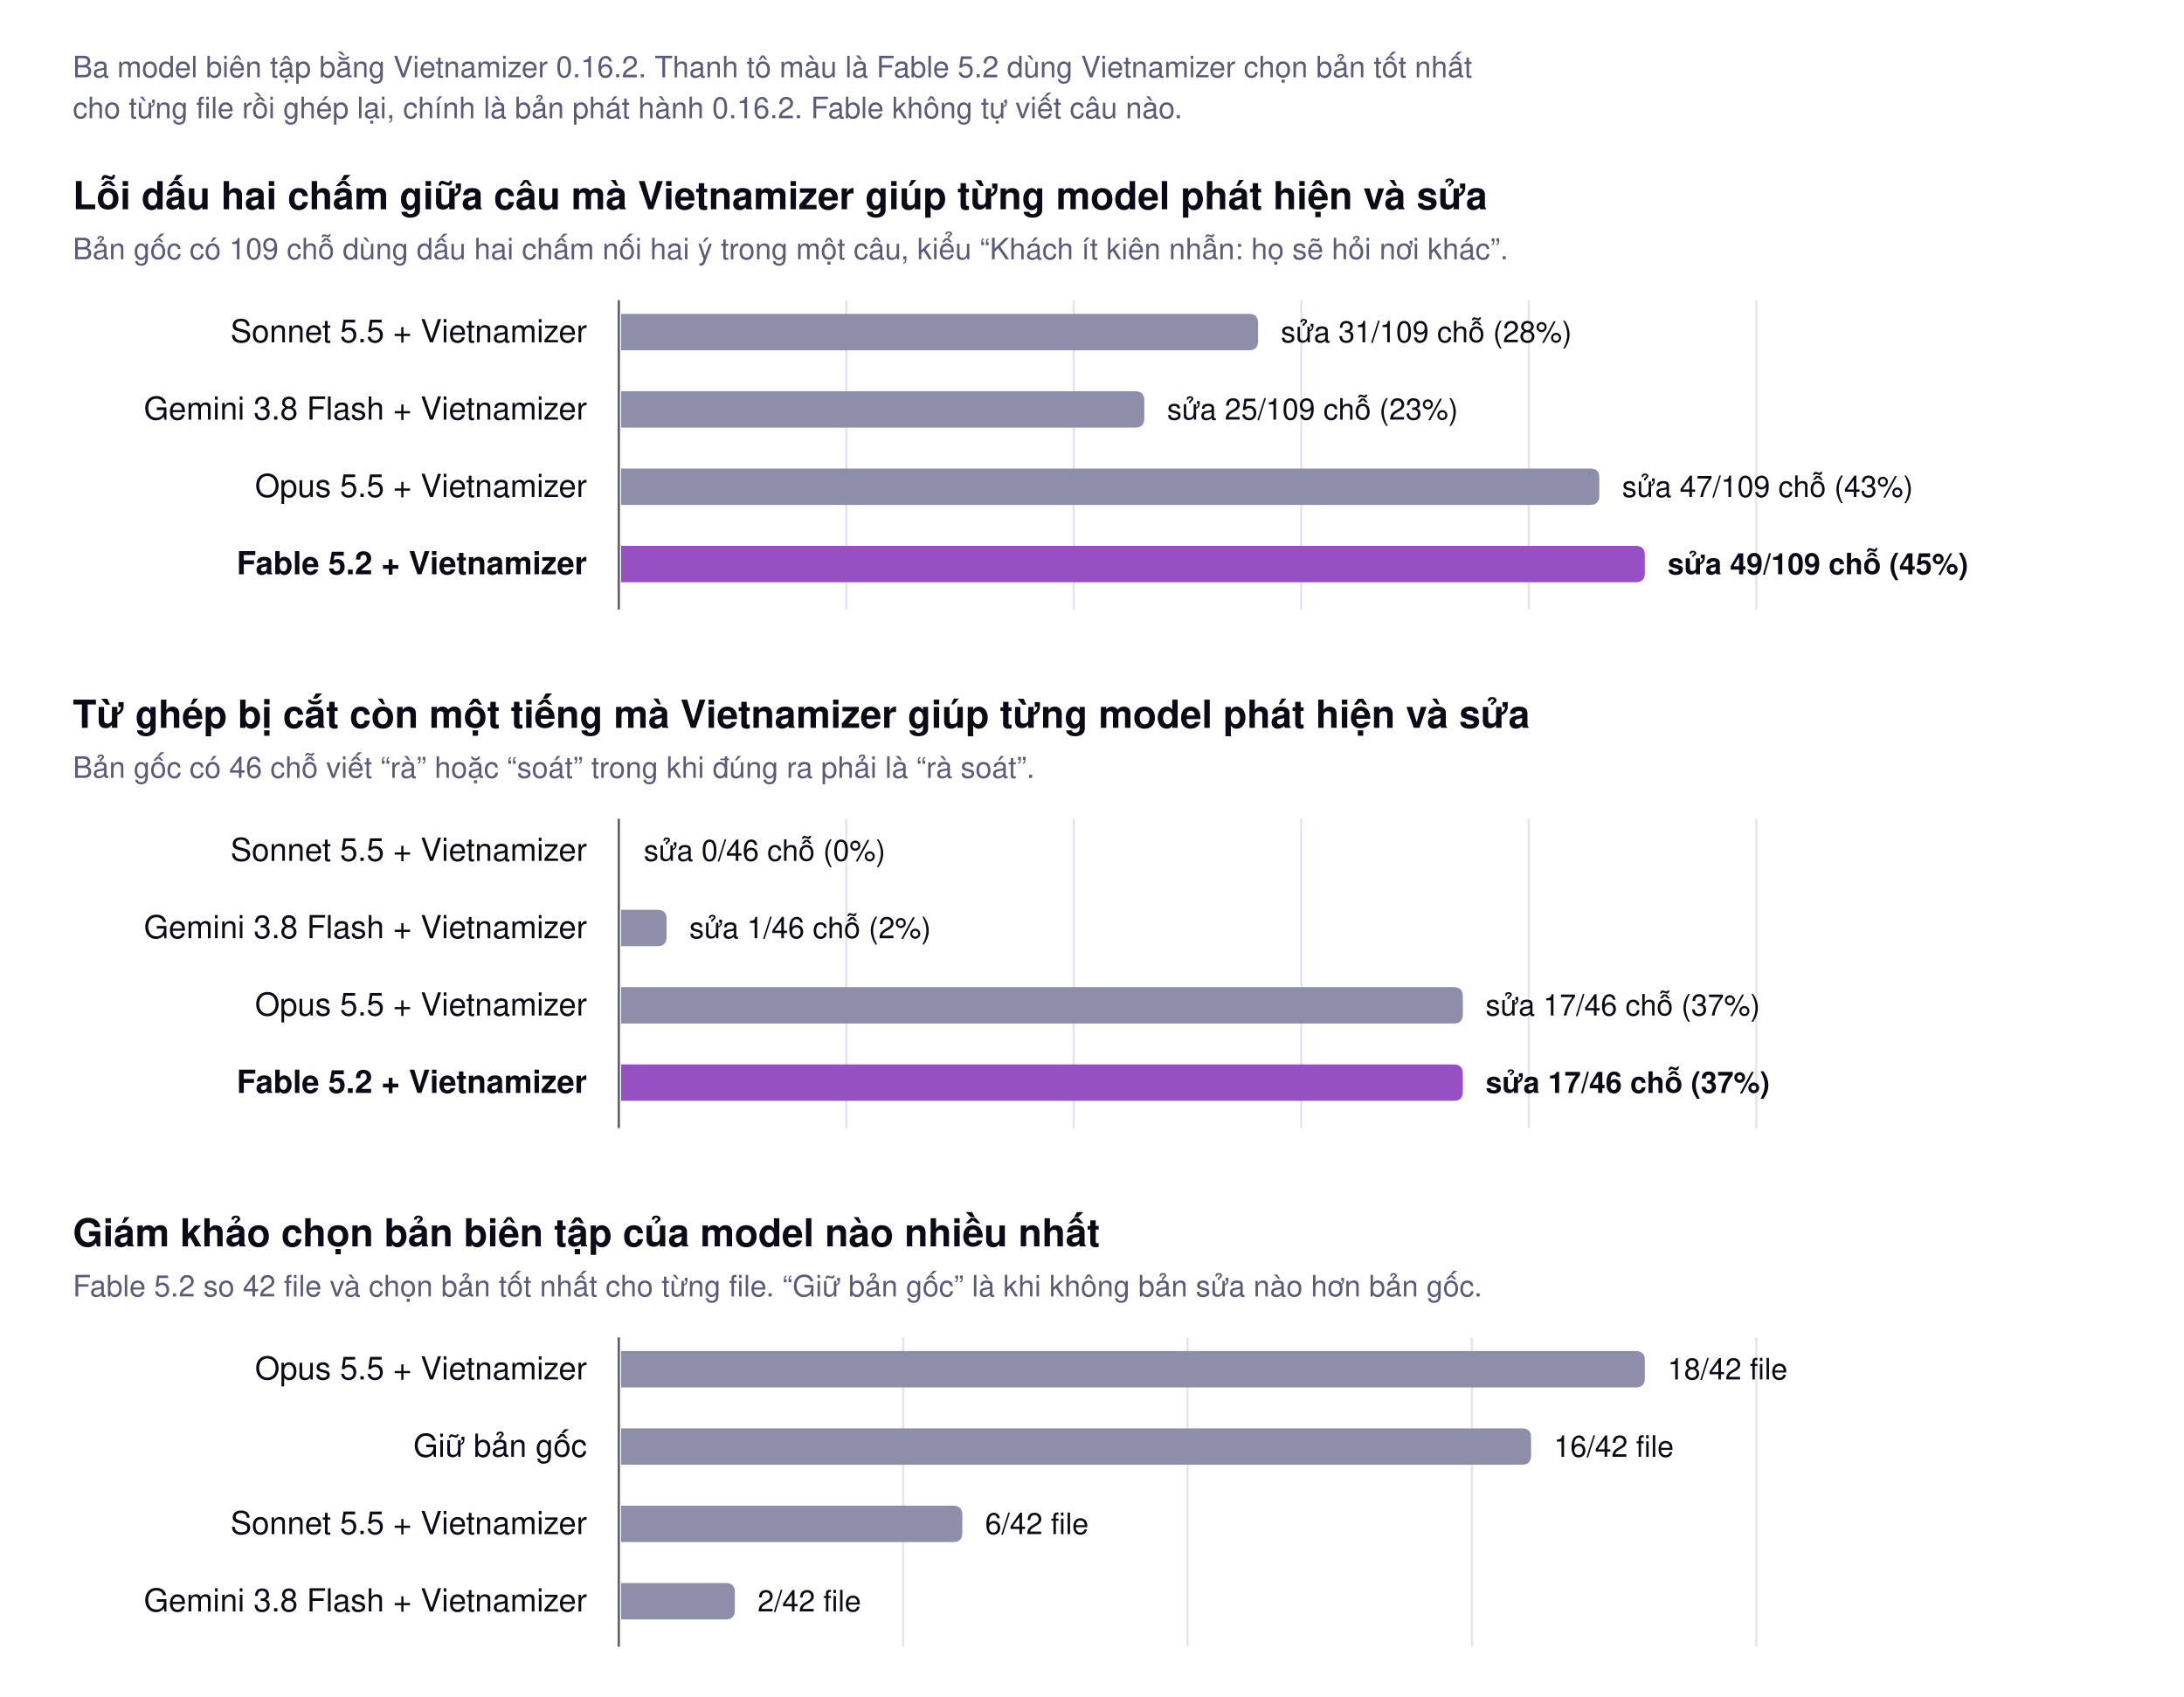
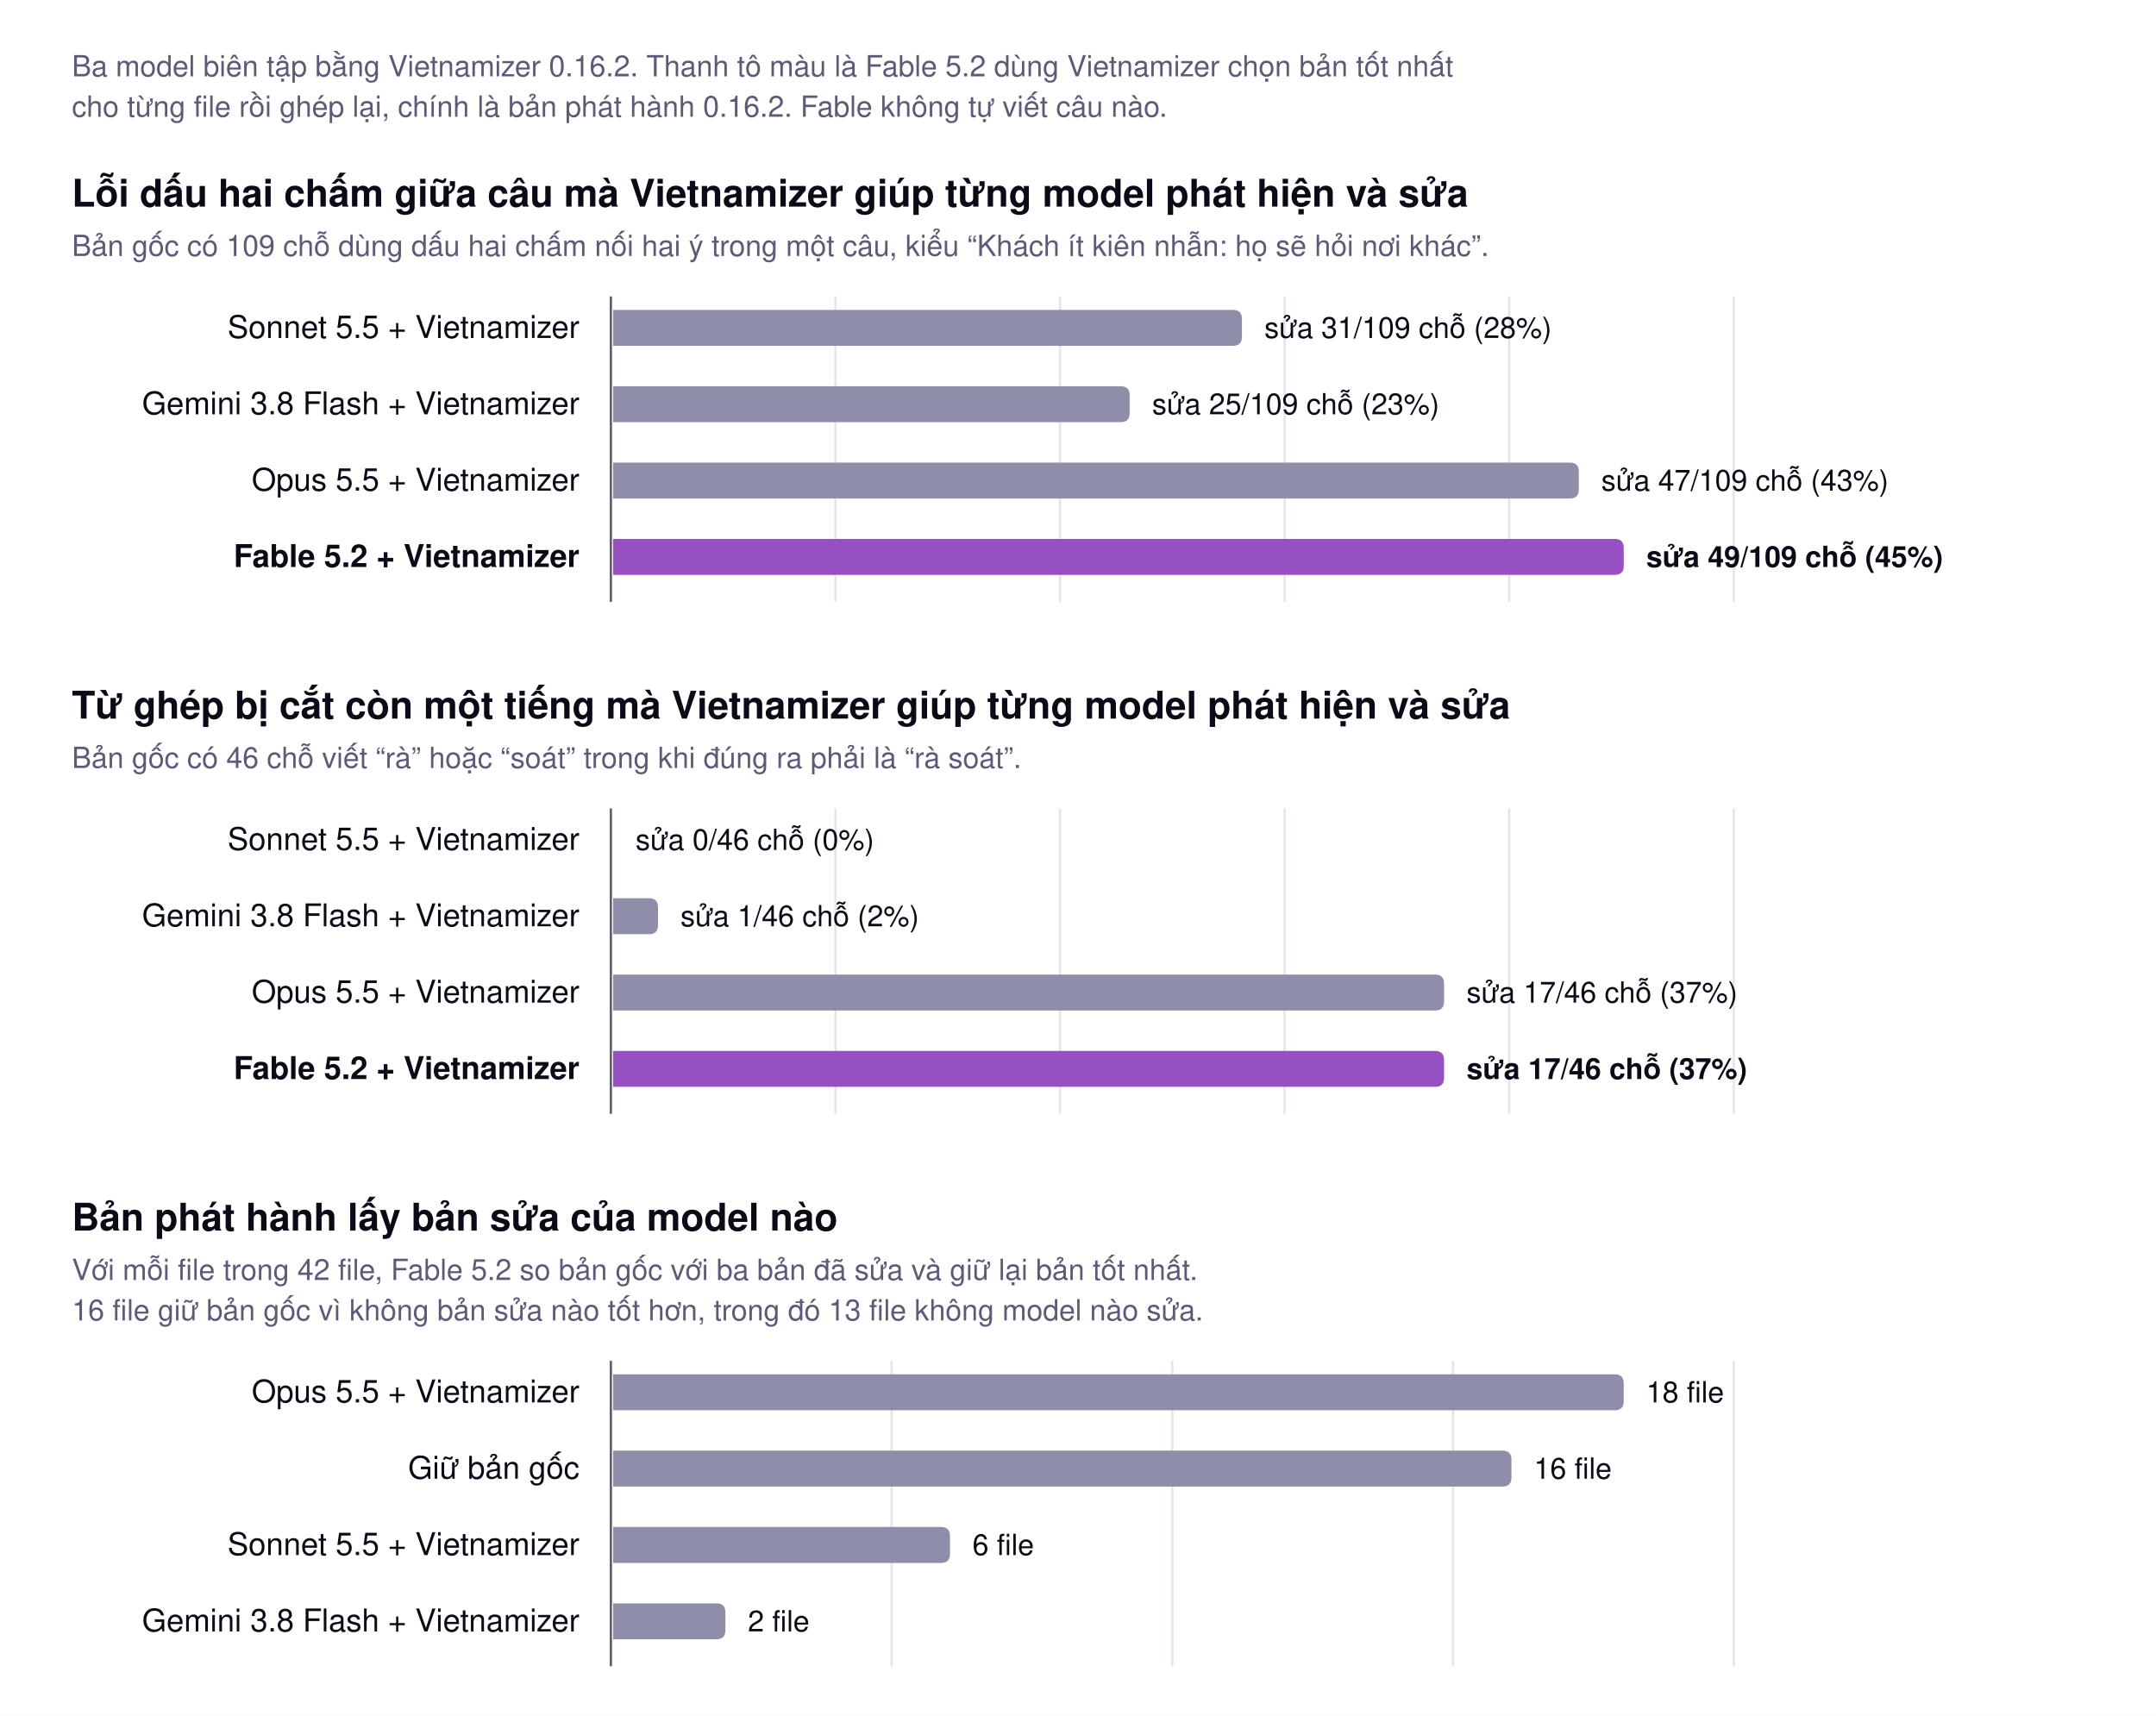
- <svg xmlns="http://www.w3.org/2000/svg" viewBox="0 0 960 746" width="960" height="746" role="img" aria-labelledby="self-edit-benchmark-title self-edit-benchmark-desc">
+ <svg xmlns="http://www.w3.org/2000/svg" viewBox="0 0 960 764" width="960" height="764" role="img" aria-labelledby="self-edit-benchmark-title self-edit-benchmark-desc">
  <rect width="100%" height="100%" fill="#FFFFFF" />
  <text x="32" y="34" fill="#5B5B79" font-size="13" font-family="'Space Grotesk', -apple-system, 'Segoe UI', Helvetica, Arial, sans-serif">Ba model biên tập bằng Vietnamizer 0.16.2. Thanh tô màu là Fable 5.2 dùng Vietnamizer chọn bản tốt nhất</text>
  <text x="32" y="52" fill="#5B5B79" font-size="13" font-family="'Space Grotesk', -apple-system, 'Segoe UI', Helvetica, Arial, sans-serif">cho từng file rồi ghép lại, chính là bản phát hành 0.16.2. Fable không tự viết câu nào.</text>
  <text x="32" y="92" fill="#0B0B17" font-size="17" font-weight="600" font-family="'Space Grotesk', -apple-system, 'Segoe UI', Helvetica, Arial, sans-serif">Lỗi dấu hai chấm giữa câu mà Vietnamizer giúp từng model phát hiện và sửa</text>
  <text x="32" y="114" fill="#5B5B79" font-size="13" font-family="'Space Grotesk', -apple-system, 'Segoe UI', Helvetica, Arial, sans-serif">Bản gốc có 109 chỗ dùng dấu hai chấm nối hai ý trong một câu, kiểu “Khách ít kiên nhẫn: họ sẽ hỏi nơi khác”.</text>
  <line x1="272" y1="132" x2="272" y2="268" stroke="#5B5B79" stroke-width="1" />
  <line x1="372.0" y1="132" x2="372.0" y2="268" stroke="#E4E4EE" stroke-width="1" />
  <line x1="472.0" y1="132" x2="472.0" y2="268" stroke="#E4E4EE" stroke-width="1" />
  <line x1="572.0" y1="132" x2="572.0" y2="268" stroke="#E4E4EE" stroke-width="1" />
  <line x1="672.0" y1="132" x2="672.0" y2="268" stroke="#E4E4EE" stroke-width="1" />
  <line x1="772.0" y1="132" x2="772.0" y2="268" stroke="#E4E4EE" stroke-width="1" />
  <text x="258" y="150.5" fill="#0B0B17" font-size="14" font-weight="400" font-family="'Space Grotesk', -apple-system, 'Segoe UI', Helvetica, Arial, sans-serif" text-anchor="end">Sonnet 5.5 + Vietnamizer</text>
  <path d="M273 138H549.0Q553.0 138 553.0 142V150Q553.0 154 549.0 154H273Z" fill="#8E8EA8" />
  <text x="563.0" y="150.5" fill="#0B0B17" font-size="13" font-weight="400" font-family="'Space Grotesk', -apple-system, 'Segoe UI', Helvetica, Arial, sans-serif">sửa 31/109 chỗ (28%)</text>
  <text x="258" y="184.5" fill="#0B0B17" font-size="14" font-weight="400" font-family="'Space Grotesk', -apple-system, 'Segoe UI', Helvetica, Arial, sans-serif" text-anchor="end">Gemini 3.8 Flash + Vietnamizer</text>
  <path d="M273 172H499.0Q503.0 172 503.0 176V184Q503.0 188 499.0 188H273Z" fill="#8E8EA8" />
  <text x="513.0" y="184.5" fill="#0B0B17" font-size="13" font-weight="400" font-family="'Space Grotesk', -apple-system, 'Segoe UI', Helvetica, Arial, sans-serif">sửa 25/109 chỗ (23%)</text>
  <text x="258" y="218.5" fill="#0B0B17" font-size="14" font-weight="400" font-family="'Space Grotesk', -apple-system, 'Segoe UI', Helvetica, Arial, sans-serif" text-anchor="end">Opus 5.5 + Vietnamizer</text>
  <path d="M273 206H699.0Q703.0 206 703.0 210V218Q703.0 222 699.0 222H273Z" fill="#8E8EA8" />
  <text x="713.0" y="218.5" fill="#0B0B17" font-size="13" font-weight="400" font-family="'Space Grotesk', -apple-system, 'Segoe UI', Helvetica, Arial, sans-serif">sửa 47/109 chỗ (43%)</text>
  <text x="258" y="252.5" fill="#0B0B17" font-size="14" font-weight="600" font-family="'Space Grotesk', -apple-system, 'Segoe UI', Helvetica, Arial, sans-serif" text-anchor="end">Fable 5.2 + Vietnamizer</text>
  <path d="M273 240H719.0Q723.0 240 723.0 244V252Q723.0 256 719.0 256H273Z" fill="#9750C4" />
  <text x="733.0" y="252.5" fill="#0B0B17" font-size="13" font-weight="600" font-family="'Space Grotesk', -apple-system, 'Segoe UI', Helvetica, Arial, sans-serif">sửa 49/109 chỗ (45%)</text>
  <text x="32" y="320" fill="#0B0B17" font-size="17" font-weight="600" font-family="'Space Grotesk', -apple-system, 'Segoe UI', Helvetica, Arial, sans-serif">Từ ghép bị cắt còn một tiếng mà Vietnamizer giúp từng model phát hiện và sửa</text>
  <text x="32" y="342" fill="#5B5B79" font-size="13" font-family="'Space Grotesk', -apple-system, 'Segoe UI', Helvetica, Arial, sans-serif">Bản gốc có 46 chỗ viết “rà” hoặc “soát” trong khi đúng ra phải là “rà soát”.</text>
  <line x1="272" y1="360" x2="272" y2="496" stroke="#5B5B79" stroke-width="1" />
  <line x1="372.0" y1="360" x2="372.0" y2="496" stroke="#E4E4EE" stroke-width="1" />
  <line x1="472.0" y1="360" x2="472.0" y2="496" stroke="#E4E4EE" stroke-width="1" />
  <line x1="572.0" y1="360" x2="572.0" y2="496" stroke="#E4E4EE" stroke-width="1" />
  <line x1="672.0" y1="360" x2="672.0" y2="496" stroke="#E4E4EE" stroke-width="1" />
  <line x1="772.0" y1="360" x2="772.0" y2="496" stroke="#E4E4EE" stroke-width="1" />
  <text x="258" y="378.5" fill="#0B0B17" font-size="14" font-weight="400" font-family="'Space Grotesk', -apple-system, 'Segoe UI', Helvetica, Arial, sans-serif" text-anchor="end">Sonnet 5.5 + Vietnamizer</text>
  <text x="283.0" y="378.5" fill="#0B0B17" font-size="13" font-weight="400" font-family="'Space Grotesk', -apple-system, 'Segoe UI', Helvetica, Arial, sans-serif">sửa 0/46 chỗ (0%)</text>
  <text x="258" y="412.5" fill="#0B0B17" font-size="14" font-weight="400" font-family="'Space Grotesk', -apple-system, 'Segoe UI', Helvetica, Arial, sans-serif" text-anchor="end">Gemini 3.8 Flash + Vietnamizer</text>
  <path d="M273 400H289.0Q293.0 400 293.0 404V412Q293.0 416 289.0 416H273Z" fill="#8E8EA8" />
  <text x="303.0" y="412.5" fill="#0B0B17" font-size="13" font-weight="400" font-family="'Space Grotesk', -apple-system, 'Segoe UI', Helvetica, Arial, sans-serif">sửa 1/46 chỗ (2%)</text>
  <text x="258" y="446.5" fill="#0B0B17" font-size="14" font-weight="400" font-family="'Space Grotesk', -apple-system, 'Segoe UI', Helvetica, Arial, sans-serif" text-anchor="end">Opus 5.5 + Vietnamizer</text>
  <path d="M273 434H639.0Q643.0 434 643.0 438V446Q643.0 450 639.0 450H273Z" fill="#8E8EA8" />
  <text x="653.0" y="446.5" fill="#0B0B17" font-size="13" font-weight="400" font-family="'Space Grotesk', -apple-system, 'Segoe UI', Helvetica, Arial, sans-serif">sửa 17/46 chỗ (37%)</text>
  <text x="258" y="480.5" fill="#0B0B17" font-size="14" font-weight="600" font-family="'Space Grotesk', -apple-system, 'Segoe UI', Helvetica, Arial, sans-serif" text-anchor="end">Fable 5.2 + Vietnamizer</text>
  <path d="M273 468H639.0Q643.0 468 643.0 472V480Q643.0 484 639.0 484H273Z" fill="#9750C4" />
  <text x="653.0" y="480.5" fill="#0B0B17" font-size="13" font-weight="600" font-family="'Space Grotesk', -apple-system, 'Segoe UI', Helvetica, Arial, sans-serif">sửa 17/46 chỗ (37%)</text>
-   <text x="32" y="548" fill="#0B0B17" font-size="17" font-weight="600" font-family="'Space Grotesk', -apple-system, 'Segoe UI', Helvetica, Arial, sans-serif">Giám khảo chọn bản biên tập của model nào nhiều nhất</text>
-   <text x="32" y="570" fill="#5B5B79" font-size="13" font-family="'Space Grotesk', -apple-system, 'Segoe UI', Helvetica, Arial, sans-serif">Fable 5.2 so 42 file và chọn bản tốt nhất cho từng file. “Giữ bản gốc” là khi không bản sửa nào hơn bản gốc.</text>
-   <line x1="272" y1="588" x2="272" y2="724" stroke="#5B5B79" stroke-width="1" />
-   <line x1="397.0" y1="588" x2="397.0" y2="724" stroke="#E4E4EE" stroke-width="1" />
-   <line x1="522.0" y1="588" x2="522.0" y2="724" stroke="#E4E4EE" stroke-width="1" />
-   <line x1="647.0" y1="588" x2="647.0" y2="724" stroke="#E4E4EE" stroke-width="1" />
-   <line x1="772.0" y1="588" x2="772.0" y2="724" stroke="#E4E4EE" stroke-width="1" />
-   <text x="258" y="606.5" fill="#0B0B17" font-size="14" font-weight="400" font-family="'Space Grotesk', -apple-system, 'Segoe UI', Helvetica, Arial, sans-serif" text-anchor="end">Opus 5.5 + Vietnamizer</text>
-   <path d="M273 594H719.0Q723.0 594 723.0 598V606Q723.0 610 719.0 610H273Z" fill="#8E8EA8" />
-   <text x="733.0" y="606.5" fill="#0B0B17" font-size="13" font-weight="400" font-family="'Space Grotesk', -apple-system, 'Segoe UI', Helvetica, Arial, sans-serif">18/42 file</text>
-   <text x="258" y="640.5" fill="#0B0B17" font-size="14" font-weight="400" font-family="'Space Grotesk', -apple-system, 'Segoe UI', Helvetica, Arial, sans-serif" text-anchor="end">Giữ bản gốc</text>
-   <path d="M273 628H669.0Q673.0 628 673.0 632V640Q673.0 644 669.0 644H273Z" fill="#8E8EA8" />
-   <text x="683.0" y="640.5" fill="#0B0B17" font-size="13" font-weight="400" font-family="'Space Grotesk', -apple-system, 'Segoe UI', Helvetica, Arial, sans-serif">16/42 file</text>
-   <text x="258" y="674.5" fill="#0B0B17" font-size="14" font-weight="400" font-family="'Space Grotesk', -apple-system, 'Segoe UI', Helvetica, Arial, sans-serif" text-anchor="end">Sonnet 5.5 + Vietnamizer</text>
-   <path d="M273 662H419.0Q423.0 662 423.0 666V674Q423.0 678 419.0 678H273Z" fill="#8E8EA8" />
-   <text x="433.0" y="674.5" fill="#0B0B17" font-size="13" font-weight="400" font-family="'Space Grotesk', -apple-system, 'Segoe UI', Helvetica, Arial, sans-serif">6/42 file</text>
-   <text x="258" y="708.5" fill="#0B0B17" font-size="14" font-weight="400" font-family="'Space Grotesk', -apple-system, 'Segoe UI', Helvetica, Arial, sans-serif" text-anchor="end">Gemini 3.8 Flash + Vietnamizer</text>
-   <path d="M273 696H319.0Q323.0 696 323.0 700V708Q323.0 712 319.0 712H273Z" fill="#8E8EA8" />
-   <text x="333.0" y="708.5" fill="#0B0B17" font-size="13" font-weight="400" font-family="'Space Grotesk', -apple-system, 'Segoe UI', Helvetica, Arial, sans-serif">2/42 file</text>
+   <text x="32" y="548" fill="#0B0B17" font-size="17" font-weight="600" font-family="'Space Grotesk', -apple-system, 'Segoe UI', Helvetica, Arial, sans-serif">Bản phát hành lấy bản sửa của model nào</text>
+   <text x="32" y="570" fill="#5B5B79" font-size="13" font-family="'Space Grotesk', -apple-system, 'Segoe UI', Helvetica, Arial, sans-serif">Với mỗi file trong 42 file, Fable 5.2 so bản gốc với ba bản đã sửa và giữ lại bản tốt nhất.</text>
+   <text x="32" y="588" fill="#5B5B79" font-size="13" font-family="'Space Grotesk', -apple-system, 'Segoe UI', Helvetica, Arial, sans-serif">16 file giữ bản gốc vì không bản sửa nào tốt hơn, trong đó 13 file không model nào sửa.</text>
+   <line x1="272" y1="606" x2="272" y2="742" stroke="#5B5B79" stroke-width="1" />
+   <line x1="397.0" y1="606" x2="397.0" y2="742" stroke="#E4E4EE" stroke-width="1" />
+   <line x1="522.0" y1="606" x2="522.0" y2="742" stroke="#E4E4EE" stroke-width="1" />
+   <line x1="647.0" y1="606" x2="647.0" y2="742" stroke="#E4E4EE" stroke-width="1" />
+   <line x1="772.0" y1="606" x2="772.0" y2="742" stroke="#E4E4EE" stroke-width="1" />
+   <text x="258" y="624.5" fill="#0B0B17" font-size="14" font-weight="400" font-family="'Space Grotesk', -apple-system, 'Segoe UI', Helvetica, Arial, sans-serif" text-anchor="end">Opus 5.5 + Vietnamizer</text>
+   <path d="M273 612H719.0Q723.0 612 723.0 616V624Q723.0 628 719.0 628H273Z" fill="#8E8EA8" />
+   <text x="733.0" y="624.5" fill="#0B0B17" font-size="13" font-weight="400" font-family="'Space Grotesk', -apple-system, 'Segoe UI', Helvetica, Arial, sans-serif">18 file</text>
+   <text x="258" y="658.5" fill="#0B0B17" font-size="14" font-weight="400" font-family="'Space Grotesk', -apple-system, 'Segoe UI', Helvetica, Arial, sans-serif" text-anchor="end">Giữ bản gốc</text>
+   <path d="M273 646H669.0Q673.0 646 673.0 650V658Q673.0 662 669.0 662H273Z" fill="#8E8EA8" />
+   <text x="683.0" y="658.5" fill="#0B0B17" font-size="13" font-weight="400" font-family="'Space Grotesk', -apple-system, 'Segoe UI', Helvetica, Arial, sans-serif">16 file</text>
+   <text x="258" y="692.5" fill="#0B0B17" font-size="14" font-weight="400" font-family="'Space Grotesk', -apple-system, 'Segoe UI', Helvetica, Arial, sans-serif" text-anchor="end">Sonnet 5.5 + Vietnamizer</text>
+   <path d="M273 680H419.0Q423.0 680 423.0 684V692Q423.0 696 419.0 696H273Z" fill="#8E8EA8" />
+   <text x="433.0" y="692.5" fill="#0B0B17" font-size="13" font-weight="400" font-family="'Space Grotesk', -apple-system, 'Segoe UI', Helvetica, Arial, sans-serif">6 file</text>
+   <text x="258" y="726.5" fill="#0B0B17" font-size="14" font-weight="400" font-family="'Space Grotesk', -apple-system, 'Segoe UI', Helvetica, Arial, sans-serif" text-anchor="end">Gemini 3.8 Flash + Vietnamizer</text>
+   <path d="M273 714H319.0Q323.0 714 323.0 718V726Q323.0 730 319.0 730H273Z" fill="#8E8EA8" />
+   <text x="333.0" y="726.5" fill="#0B0B17" font-size="13" font-weight="400" font-family="'Space Grotesk', -apple-system, 'Segoe UI', Helvetica, Arial, sans-serif">2 file</text>
</svg>
